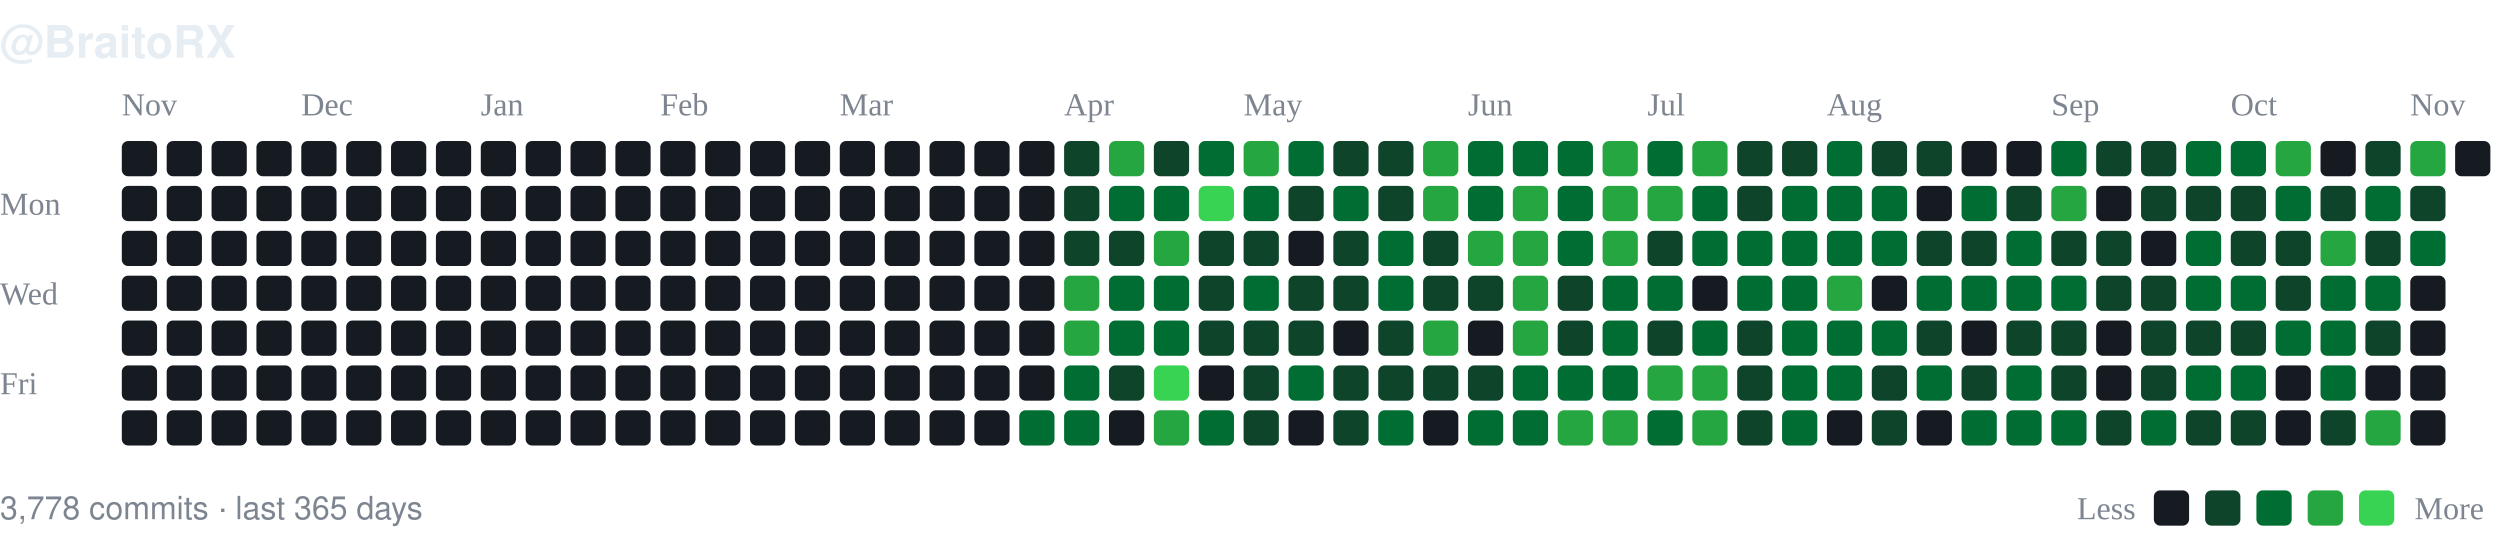
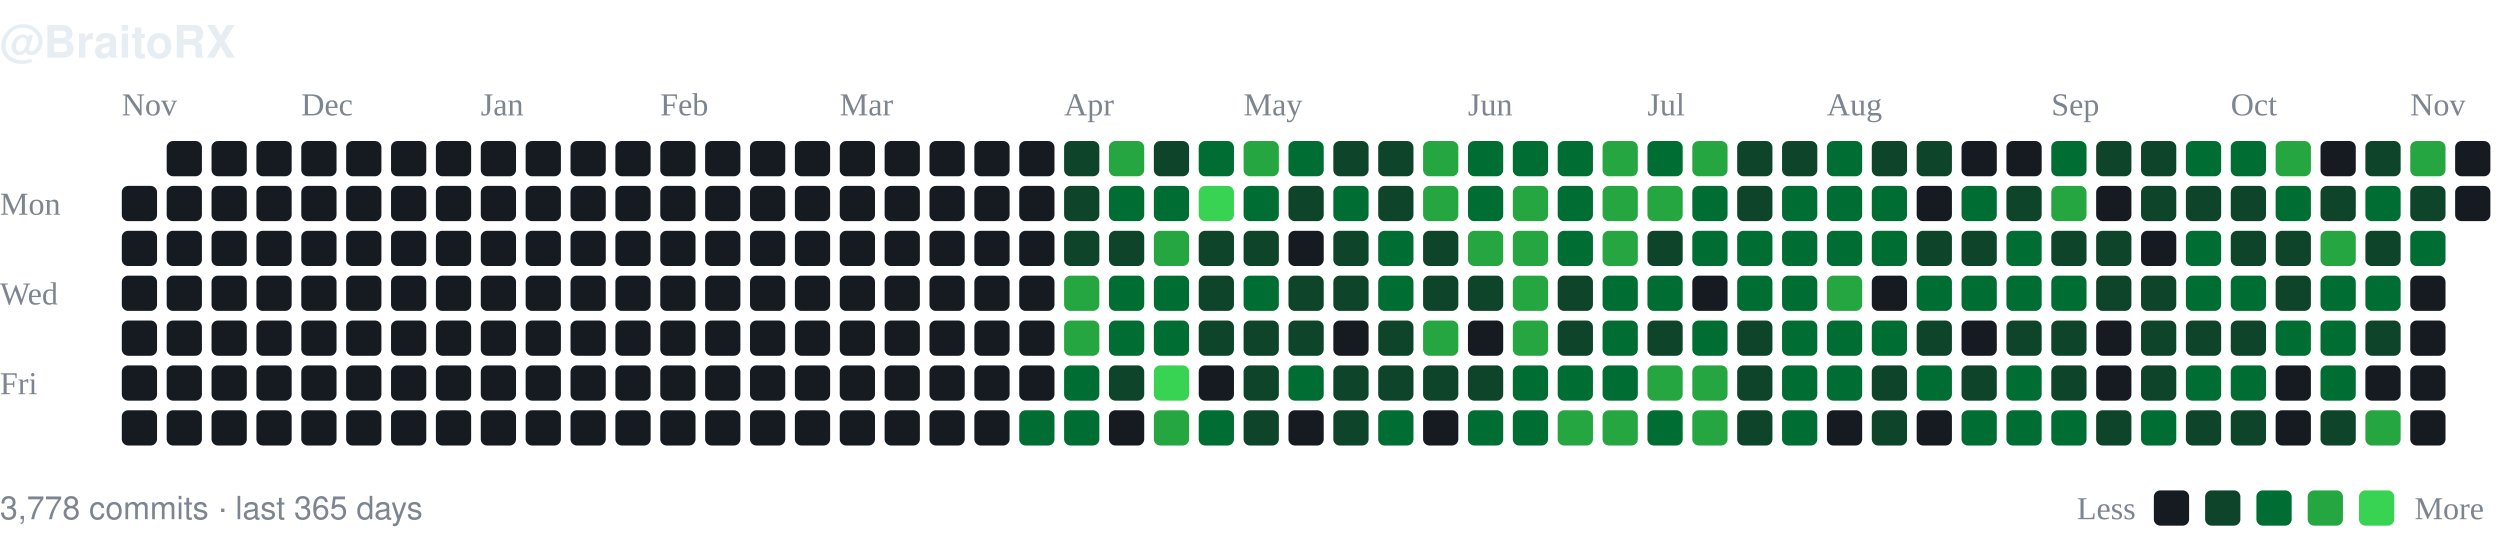
<svg xmlns="http://www.w3.org/2000/svg" width="780" height="170" viewBox="0 0 780 170" role="img">
  <text x="0" y="18" font-size="14" font-weight="600" fill="#e6edf3" font-family="ui-sans-serif,-apple-system,Segoe UI,Helvetica,Arial,sans-serif">@BraitoRX</text>
  <text x="0" y="67" font-size="10" fill="#7d8590">Mon</text>
  <text x="0" y="95" font-size="10" fill="#7d8590">Wed</text>
  <text x="0" y="123" font-size="10" fill="#7d8590">Fri</text>
  <text x="38" y="36" font-size="10" fill="#7d8590">Nov</text>
-   <rect x="38" y="44" width="11" height="11" rx="2" fill="#161b22" />
  <rect x="38" y="58" width="11" height="11" rx="2" fill="#161b22" />
  <rect x="38" y="72" width="11" height="11" rx="2" fill="#161b22" />
  <rect x="38" y="86" width="11" height="11" rx="2" fill="#161b22" />
  <rect x="38" y="100" width="11" height="11" rx="2" fill="#161b22" />
  <rect x="38" y="114" width="11" height="11" rx="2" fill="#161b22" />
  <rect x="38" y="128" width="11" height="11" rx="2" fill="#161b22" />
  <rect x="52" y="44" width="11" height="11" rx="2" fill="#161b22" />
  <rect x="52" y="58" width="11" height="11" rx="2" fill="#161b22" />
  <rect x="52" y="72" width="11" height="11" rx="2" fill="#161b22" />
  <rect x="52" y="86" width="11" height="11" rx="2" fill="#161b22" />
  <rect x="52" y="100" width="11" height="11" rx="2" fill="#161b22" />
  <rect x="52" y="114" width="11" height="11" rx="2" fill="#161b22" />
  <rect x="52" y="128" width="11" height="11" rx="2" fill="#161b22" />
  <rect x="66" y="44" width="11" height="11" rx="2" fill="#161b22" />
  <rect x="66" y="58" width="11" height="11" rx="2" fill="#161b22" />
  <rect x="66" y="72" width="11" height="11" rx="2" fill="#161b22" />
  <rect x="66" y="86" width="11" height="11" rx="2" fill="#161b22" />
  <rect x="66" y="100" width="11" height="11" rx="2" fill="#161b22" />
  <rect x="66" y="114" width="11" height="11" rx="2" fill="#161b22" />
  <rect x="66" y="128" width="11" height="11" rx="2" fill="#161b22" />
  <rect x="80" y="44" width="11" height="11" rx="2" fill="#161b22" />
  <rect x="80" y="58" width="11" height="11" rx="2" fill="#161b22" />
  <rect x="80" y="72" width="11" height="11" rx="2" fill="#161b22" />
  <rect x="80" y="86" width="11" height="11" rx="2" fill="#161b22" />
  <rect x="80" y="100" width="11" height="11" rx="2" fill="#161b22" />
  <rect x="80" y="114" width="11" height="11" rx="2" fill="#161b22" />
  <rect x="80" y="128" width="11" height="11" rx="2" fill="#161b22" />
  <text x="94" y="36" font-size="10" fill="#7d8590">Dec</text>
  <rect x="94" y="44" width="11" height="11" rx="2" fill="#161b22" />
  <rect x="94" y="58" width="11" height="11" rx="2" fill="#161b22" />
  <rect x="94" y="72" width="11" height="11" rx="2" fill="#161b22" />
  <rect x="94" y="86" width="11" height="11" rx="2" fill="#161b22" />
  <rect x="94" y="100" width="11" height="11" rx="2" fill="#161b22" />
  <rect x="94" y="114" width="11" height="11" rx="2" fill="#161b22" />
  <rect x="94" y="128" width="11" height="11" rx="2" fill="#161b22" />
  <rect x="108" y="44" width="11" height="11" rx="2" fill="#161b22" />
  <rect x="108" y="58" width="11" height="11" rx="2" fill="#161b22" />
  <rect x="108" y="72" width="11" height="11" rx="2" fill="#161b22" />
  <rect x="108" y="86" width="11" height="11" rx="2" fill="#161b22" />
  <rect x="108" y="100" width="11" height="11" rx="2" fill="#161b22" />
  <rect x="108" y="114" width="11" height="11" rx="2" fill="#161b22" />
  <rect x="108" y="128" width="11" height="11" rx="2" fill="#161b22" />
  <rect x="122" y="44" width="11" height="11" rx="2" fill="#161b22" />
  <rect x="122" y="58" width="11" height="11" rx="2" fill="#161b22" />
  <rect x="122" y="72" width="11" height="11" rx="2" fill="#161b22" />
  <rect x="122" y="86" width="11" height="11" rx="2" fill="#161b22" />
  <rect x="122" y="100" width="11" height="11" rx="2" fill="#161b22" />
  <rect x="122" y="114" width="11" height="11" rx="2" fill="#161b22" />
  <rect x="122" y="128" width="11" height="11" rx="2" fill="#161b22" />
  <rect x="136" y="44" width="11" height="11" rx="2" fill="#161b22" />
  <rect x="136" y="58" width="11" height="11" rx="2" fill="#161b22" />
  <rect x="136" y="72" width="11" height="11" rx="2" fill="#161b22" />
  <rect x="136" y="86" width="11" height="11" rx="2" fill="#161b22" />
  <rect x="136" y="100" width="11" height="11" rx="2" fill="#161b22" />
  <rect x="136" y="114" width="11" height="11" rx="2" fill="#161b22" />
  <rect x="136" y="128" width="11" height="11" rx="2" fill="#161b22" />
  <text x="150" y="36" font-size="10" fill="#7d8590">Jan</text>
  <rect x="150" y="44" width="11" height="11" rx="2" fill="#161b22" />
  <rect x="150" y="58" width="11" height="11" rx="2" fill="#161b22" />
  <rect x="150" y="72" width="11" height="11" rx="2" fill="#161b22" />
  <rect x="150" y="86" width="11" height="11" rx="2" fill="#161b22" />
  <rect x="150" y="100" width="11" height="11" rx="2" fill="#161b22" />
  <rect x="150" y="114" width="11" height="11" rx="2" fill="#161b22" />
  <rect x="150" y="128" width="11" height="11" rx="2" fill="#161b22" />
  <rect x="164" y="44" width="11" height="11" rx="2" fill="#161b22" />
  <rect x="164" y="58" width="11" height="11" rx="2" fill="#161b22" />
  <rect x="164" y="72" width="11" height="11" rx="2" fill="#161b22" />
  <rect x="164" y="86" width="11" height="11" rx="2" fill="#161b22" />
  <rect x="164" y="100" width="11" height="11" rx="2" fill="#161b22" />
  <rect x="164" y="114" width="11" height="11" rx="2" fill="#161b22" />
  <rect x="164" y="128" width="11" height="11" rx="2" fill="#161b22" />
  <rect x="178" y="44" width="11" height="11" rx="2" fill="#161b22" />
  <rect x="178" y="58" width="11" height="11" rx="2" fill="#161b22" />
  <rect x="178" y="72" width="11" height="11" rx="2" fill="#161b22" />
  <rect x="178" y="86" width="11" height="11" rx="2" fill="#161b22" />
  <rect x="178" y="100" width="11" height="11" rx="2" fill="#161b22" />
  <rect x="178" y="114" width="11" height="11" rx="2" fill="#161b22" />
  <rect x="178" y="128" width="11" height="11" rx="2" fill="#161b22" />
  <rect x="192" y="44" width="11" height="11" rx="2" fill="#161b22" />
  <rect x="192" y="58" width="11" height="11" rx="2" fill="#161b22" />
  <rect x="192" y="72" width="11" height="11" rx="2" fill="#161b22" />
  <rect x="192" y="86" width="11" height="11" rx="2" fill="#161b22" />
  <rect x="192" y="100" width="11" height="11" rx="2" fill="#161b22" />
  <rect x="192" y="114" width="11" height="11" rx="2" fill="#161b22" />
  <rect x="192" y="128" width="11" height="11" rx="2" fill="#161b22" />
  <text x="206" y="36" font-size="10" fill="#7d8590">Feb</text>
  <rect x="206" y="44" width="11" height="11" rx="2" fill="#161b22" />
  <rect x="206" y="58" width="11" height="11" rx="2" fill="#161b22" />
  <rect x="206" y="72" width="11" height="11" rx="2" fill="#161b22" />
  <rect x="206" y="86" width="11" height="11" rx="2" fill="#161b22" />
  <rect x="206" y="100" width="11" height="11" rx="2" fill="#161b22" />
  <rect x="206" y="114" width="11" height="11" rx="2" fill="#161b22" />
  <rect x="206" y="128" width="11" height="11" rx="2" fill="#161b22" />
  <rect x="220" y="44" width="11" height="11" rx="2" fill="#161b22" />
  <rect x="220" y="58" width="11" height="11" rx="2" fill="#161b22" />
  <rect x="220" y="72" width="11" height="11" rx="2" fill="#161b22" />
  <rect x="220" y="86" width="11" height="11" rx="2" fill="#161b22" />
  <rect x="220" y="100" width="11" height="11" rx="2" fill="#161b22" />
  <rect x="220" y="114" width="11" height="11" rx="2" fill="#161b22" />
  <rect x="220" y="128" width="11" height="11" rx="2" fill="#161b22" />
  <rect x="234" y="44" width="11" height="11" rx="2" fill="#161b22" />
  <rect x="234" y="58" width="11" height="11" rx="2" fill="#161b22" />
  <rect x="234" y="72" width="11" height="11" rx="2" fill="#161b22" />
  <rect x="234" y="86" width="11" height="11" rx="2" fill="#161b22" />
  <rect x="234" y="100" width="11" height="11" rx="2" fill="#161b22" />
  <rect x="234" y="114" width="11" height="11" rx="2" fill="#161b22" />
  <rect x="234" y="128" width="11" height="11" rx="2" fill="#161b22" />
  <rect x="248" y="44" width="11" height="11" rx="2" fill="#161b22" />
  <rect x="248" y="58" width="11" height="11" rx="2" fill="#161b22" />
  <rect x="248" y="72" width="11" height="11" rx="2" fill="#161b22" />
  <rect x="248" y="86" width="11" height="11" rx="2" fill="#161b22" />
  <rect x="248" y="100" width="11" height="11" rx="2" fill="#161b22" />
  <rect x="248" y="114" width="11" height="11" rx="2" fill="#161b22" />
  <rect x="248" y="128" width="11" height="11" rx="2" fill="#161b22" />
  <text x="262" y="36" font-size="10" fill="#7d8590">Mar</text>
  <rect x="262" y="44" width="11" height="11" rx="2" fill="#161b22" />
  <rect x="262" y="58" width="11" height="11" rx="2" fill="#161b22" />
  <rect x="262" y="72" width="11" height="11" rx="2" fill="#161b22" />
  <rect x="262" y="86" width="11" height="11" rx="2" fill="#161b22" />
  <rect x="262" y="100" width="11" height="11" rx="2" fill="#161b22" />
  <rect x="262" y="114" width="11" height="11" rx="2" fill="#161b22" />
  <rect x="262" y="128" width="11" height="11" rx="2" fill="#161b22" />
  <rect x="276" y="44" width="11" height="11" rx="2" fill="#161b22" />
  <rect x="276" y="58" width="11" height="11" rx="2" fill="#161b22" />
  <rect x="276" y="72" width="11" height="11" rx="2" fill="#161b22" />
  <rect x="276" y="86" width="11" height="11" rx="2" fill="#161b22" />
  <rect x="276" y="100" width="11" height="11" rx="2" fill="#161b22" />
  <rect x="276" y="114" width="11" height="11" rx="2" fill="#161b22" />
  <rect x="276" y="128" width="11" height="11" rx="2" fill="#161b22" />
  <rect x="290" y="44" width="11" height="11" rx="2" fill="#161b22" />
  <rect x="290" y="58" width="11" height="11" rx="2" fill="#161b22" />
  <rect x="290" y="72" width="11" height="11" rx="2" fill="#161b22" />
  <rect x="290" y="86" width="11" height="11" rx="2" fill="#161b22" />
  <rect x="290" y="100" width="11" height="11" rx="2" fill="#161b22" />
  <rect x="290" y="114" width="11" height="11" rx="2" fill="#161b22" />
  <rect x="290" y="128" width="11" height="11" rx="2" fill="#161b22" />
  <rect x="304" y="44" width="11" height="11" rx="2" fill="#161b22" />
  <rect x="304" y="58" width="11" height="11" rx="2" fill="#161b22" />
  <rect x="304" y="72" width="11" height="11" rx="2" fill="#161b22" />
  <rect x="304" y="86" width="11" height="11" rx="2" fill="#161b22" />
  <rect x="304" y="100" width="11" height="11" rx="2" fill="#161b22" />
  <rect x="304" y="114" width="11" height="11" rx="2" fill="#161b22" />
  <rect x="304" y="128" width="11" height="11" rx="2" fill="#161b22" />
  <rect x="318" y="44" width="11" height="11" rx="2" fill="#161b22" />
  <rect x="318" y="58" width="11" height="11" rx="2" fill="#161b22" />
  <rect x="318" y="72" width="11" height="11" rx="2" fill="#161b22" />
  <rect x="318" y="86" width="11" height="11" rx="2" fill="#161b22" />
  <rect x="318" y="100" width="11" height="11" rx="2" fill="#161b22" />
  <rect x="318" y="114" width="11" height="11" rx="2" fill="#161b22" />
  <rect x="318" y="128" width="11" height="11" rx="2" fill="#006d32" />
  <text x="332" y="36" font-size="10" fill="#7d8590">Apr</text>
  <rect x="332" y="44" width="11" height="11" rx="2" fill="#0e4429" />
  <rect x="332" y="58" width="11" height="11" rx="2" fill="#0e4429" />
  <rect x="332" y="72" width="11" height="11" rx="2" fill="#0e4429" />
  <rect x="332" y="86" width="11" height="11" rx="2" fill="#26a641" />
  <rect x="332" y="100" width="11" height="11" rx="2" fill="#26a641" />
  <rect x="332" y="114" width="11" height="11" rx="2" fill="#006d32" />
  <rect x="332" y="128" width="11" height="11" rx="2" fill="#006d32" />
  <rect x="346" y="44" width="11" height="11" rx="2" fill="#26a641" />
  <rect x="346" y="58" width="11" height="11" rx="2" fill="#006d32" />
  <rect x="346" y="72" width="11" height="11" rx="2" fill="#0e4429" />
  <rect x="346" y="86" width="11" height="11" rx="2" fill="#006d32" />
  <rect x="346" y="100" width="11" height="11" rx="2" fill="#006d32" />
  <rect x="346" y="114" width="11" height="11" rx="2" fill="#0e4429" />
  <rect x="346" y="128" width="11" height="11" rx="2" fill="#161b22" />
  <rect x="360" y="44" width="11" height="11" rx="2" fill="#0e4429" />
  <rect x="360" y="58" width="11" height="11" rx="2" fill="#006d32" />
  <rect x="360" y="72" width="11" height="11" rx="2" fill="#26a641" />
  <rect x="360" y="86" width="11" height="11" rx="2" fill="#006d32" />
  <rect x="360" y="100" width="11" height="11" rx="2" fill="#006d32" />
  <rect x="360" y="114" width="11" height="11" rx="2" fill="#39d353" />
  <rect x="360" y="128" width="11" height="11" rx="2" fill="#26a641" />
  <rect x="374" y="44" width="11" height="11" rx="2" fill="#006d32" />
  <rect x="374" y="58" width="11" height="11" rx="2" fill="#39d353" />
  <rect x="374" y="72" width="11" height="11" rx="2" fill="#0e4429" />
  <rect x="374" y="86" width="11" height="11" rx="2" fill="#0e4429" />
  <rect x="374" y="100" width="11" height="11" rx="2" fill="#0e4429" />
  <rect x="374" y="114" width="11" height="11" rx="2" fill="#161b22" />
  <rect x="374" y="128" width="11" height="11" rx="2" fill="#006d32" />
  <text x="388" y="36" font-size="10" fill="#7d8590">May</text>
  <rect x="388" y="44" width="11" height="11" rx="2" fill="#26a641" />
  <rect x="388" y="58" width="11" height="11" rx="2" fill="#006d32" />
  <rect x="388" y="72" width="11" height="11" rx="2" fill="#0e4429" />
  <rect x="388" y="86" width="11" height="11" rx="2" fill="#006d32" />
  <rect x="388" y="100" width="11" height="11" rx="2" fill="#0e4429" />
  <rect x="388" y="114" width="11" height="11" rx="2" fill="#0e4429" />
  <rect x="388" y="128" width="11" height="11" rx="2" fill="#0e4429" />
  <rect x="402" y="44" width="11" height="11" rx="2" fill="#006d32" />
  <rect x="402" y="58" width="11" height="11" rx="2" fill="#0e4429" />
  <rect x="402" y="72" width="11" height="11" rx="2" fill="#161b22" />
  <rect x="402" y="86" width="11" height="11" rx="2" fill="#0e4429" />
  <rect x="402" y="100" width="11" height="11" rx="2" fill="#0e4429" />
  <rect x="402" y="114" width="11" height="11" rx="2" fill="#006d32" />
  <rect x="402" y="128" width="11" height="11" rx="2" fill="#161b22" />
  <rect x="416" y="44" width="11" height="11" rx="2" fill="#0e4429" />
  <rect x="416" y="58" width="11" height="11" rx="2" fill="#006d32" />
  <rect x="416" y="72" width="11" height="11" rx="2" fill="#0e4429" />
  <rect x="416" y="86" width="11" height="11" rx="2" fill="#0e4429" />
  <rect x="416" y="100" width="11" height="11" rx="2" fill="#161b22" />
  <rect x="416" y="114" width="11" height="11" rx="2" fill="#0e4429" />
  <rect x="416" y="128" width="11" height="11" rx="2" fill="#0e4429" />
  <rect x="430" y="44" width="11" height="11" rx="2" fill="#0e4429" />
  <rect x="430" y="58" width="11" height="11" rx="2" fill="#0e4429" />
  <rect x="430" y="72" width="11" height="11" rx="2" fill="#006d32" />
  <rect x="430" y="86" width="11" height="11" rx="2" fill="#006d32" />
  <rect x="430" y="100" width="11" height="11" rx="2" fill="#0e4429" />
  <rect x="430" y="114" width="11" height="11" rx="2" fill="#0e4429" />
  <rect x="430" y="128" width="11" height="11" rx="2" fill="#006d32" />
  <rect x="444" y="44" width="11" height="11" rx="2" fill="#26a641" />
  <rect x="444" y="58" width="11" height="11" rx="2" fill="#26a641" />
  <rect x="444" y="72" width="11" height="11" rx="2" fill="#0e4429" />
  <rect x="444" y="86" width="11" height="11" rx="2" fill="#0e4429" />
  <rect x="444" y="100" width="11" height="11" rx="2" fill="#26a641" />
  <rect x="444" y="114" width="11" height="11" rx="2" fill="#0e4429" />
  <rect x="444" y="128" width="11" height="11" rx="2" fill="#161b22" />
  <text x="458" y="36" font-size="10" fill="#7d8590">Jun</text>
  <rect x="458" y="44" width="11" height="11" rx="2" fill="#006d32" />
  <rect x="458" y="58" width="11" height="11" rx="2" fill="#006d32" />
  <rect x="458" y="72" width="11" height="11" rx="2" fill="#26a641" />
  <rect x="458" y="86" width="11" height="11" rx="2" fill="#0e4429" />
  <rect x="458" y="100" width="11" height="11" rx="2" fill="#161b22" />
  <rect x="458" y="114" width="11" height="11" rx="2" fill="#0e4429" />
  <rect x="458" y="128" width="11" height="11" rx="2" fill="#006d32" />
  <rect x="472" y="44" width="11" height="11" rx="2" fill="#006d32" />
  <rect x="472" y="58" width="11" height="11" rx="2" fill="#26a641" />
  <rect x="472" y="72" width="11" height="11" rx="2" fill="#26a641" />
  <rect x="472" y="86" width="11" height="11" rx="2" fill="#26a641" />
  <rect x="472" y="100" width="11" height="11" rx="2" fill="#26a641" />
  <rect x="472" y="114" width="11" height="11" rx="2" fill="#006d32" />
  <rect x="472" y="128" width="11" height="11" rx="2" fill="#006d32" />
  <rect x="486" y="44" width="11" height="11" rx="2" fill="#006d32" />
  <rect x="486" y="58" width="11" height="11" rx="2" fill="#006d32" />
  <rect x="486" y="72" width="11" height="11" rx="2" fill="#006d32" />
  <rect x="486" y="86" width="11" height="11" rx="2" fill="#0e4429" />
  <rect x="486" y="100" width="11" height="11" rx="2" fill="#0e4429" />
  <rect x="486" y="114" width="11" height="11" rx="2" fill="#006d32" />
  <rect x="486" y="128" width="11" height="11" rx="2" fill="#26a641" />
  <rect x="500" y="44" width="11" height="11" rx="2" fill="#26a641" />
  <rect x="500" y="58" width="11" height="11" rx="2" fill="#26a641" />
  <rect x="500" y="72" width="11" height="11" rx="2" fill="#26a641" />
  <rect x="500" y="86" width="11" height="11" rx="2" fill="#006d32" />
  <rect x="500" y="100" width="11" height="11" rx="2" fill="#006d32" />
  <rect x="500" y="114" width="11" height="11" rx="2" fill="#006d32" />
  <rect x="500" y="128" width="11" height="11" rx="2" fill="#26a641" />
  <text x="514" y="36" font-size="10" fill="#7d8590">Jul</text>
  <rect x="514" y="44" width="11" height="11" rx="2" fill="#006d32" />
  <rect x="514" y="58" width="11" height="11" rx="2" fill="#26a641" />
  <rect x="514" y="72" width="11" height="11" rx="2" fill="#0e4429" />
  <rect x="514" y="86" width="11" height="11" rx="2" fill="#006d32" />
  <rect x="514" y="100" width="11" height="11" rx="2" fill="#0e4429" />
  <rect x="514" y="114" width="11" height="11" rx="2" fill="#26a641" />
  <rect x="514" y="128" width="11" height="11" rx="2" fill="#006d32" />
  <rect x="528" y="44" width="11" height="11" rx="2" fill="#26a641" />
  <rect x="528" y="58" width="11" height="11" rx="2" fill="#006d32" />
  <rect x="528" y="72" width="11" height="11" rx="2" fill="#006d32" />
  <rect x="528" y="86" width="11" height="11" rx="2" fill="#161b22" />
  <rect x="528" y="100" width="11" height="11" rx="2" fill="#006d32" />
  <rect x="528" y="114" width="11" height="11" rx="2" fill="#26a641" />
  <rect x="528" y="128" width="11" height="11" rx="2" fill="#26a641" />
  <rect x="542" y="44" width="11" height="11" rx="2" fill="#0e4429" />
  <rect x="542" y="58" width="11" height="11" rx="2" fill="#0e4429" />
  <rect x="542" y="72" width="11" height="11" rx="2" fill="#006d32" />
  <rect x="542" y="86" width="11" height="11" rx="2" fill="#006d32" />
  <rect x="542" y="100" width="11" height="11" rx="2" fill="#0e4429" />
  <rect x="542" y="114" width="11" height="11" rx="2" fill="#0e4429" />
  <rect x="542" y="128" width="11" height="11" rx="2" fill="#0e4429" />
  <rect x="556" y="44" width="11" height="11" rx="2" fill="#0e4429" />
  <rect x="556" y="58" width="11" height="11" rx="2" fill="#006d32" />
  <rect x="556" y="72" width="11" height="11" rx="2" fill="#006d32" />
  <rect x="556" y="86" width="11" height="11" rx="2" fill="#006d32" />
  <rect x="556" y="100" width="11" height="11" rx="2" fill="#006d32" />
  <rect x="556" y="114" width="11" height="11" rx="2" fill="#006d32" />
  <rect x="556" y="128" width="11" height="11" rx="2" fill="#006d32" />
  <text x="570" y="36" font-size="10" fill="#7d8590">Aug</text>
  <rect x="570" y="44" width="11" height="11" rx="2" fill="#006d32" />
  <rect x="570" y="58" width="11" height="11" rx="2" fill="#006d32" />
  <rect x="570" y="72" width="11" height="11" rx="2" fill="#006d32" />
  <rect x="570" y="86" width="11" height="11" rx="2" fill="#26a641" />
  <rect x="570" y="100" width="11" height="11" rx="2" fill="#006d32" />
  <rect x="570" y="114" width="11" height="11" rx="2" fill="#006d32" />
  <rect x="570" y="128" width="11" height="11" rx="2" fill="#161b22" />
  <rect x="584" y="44" width="11" height="11" rx="2" fill="#0e4429" />
  <rect x="584" y="58" width="11" height="11" rx="2" fill="#006d32" />
  <rect x="584" y="72" width="11" height="11" rx="2" fill="#006d32" />
  <rect x="584" y="86" width="11" height="11" rx="2" fill="#161b22" />
  <rect x="584" y="100" width="11" height="11" rx="2" fill="#006d32" />
  <rect x="584" y="114" width="11" height="11" rx="2" fill="#0e4429" />
  <rect x="584" y="128" width="11" height="11" rx="2" fill="#0e4429" />
  <rect x="598" y="44" width="11" height="11" rx="2" fill="#0e4429" />
  <rect x="598" y="58" width="11" height="11" rx="2" fill="#161b22" />
  <rect x="598" y="72" width="11" height="11" rx="2" fill="#0e4429" />
  <rect x="598" y="86" width="11" height="11" rx="2" fill="#006d32" />
  <rect x="598" y="100" width="11" height="11" rx="2" fill="#0e4429" />
  <rect x="598" y="114" width="11" height="11" rx="2" fill="#006d32" />
  <rect x="598" y="128" width="11" height="11" rx="2" fill="#161b22" />
  <rect x="612" y="44" width="11" height="11" rx="2" fill="#161b22" />
  <rect x="612" y="58" width="11" height="11" rx="2" fill="#006d32" />
  <rect x="612" y="72" width="11" height="11" rx="2" fill="#0e4429" />
  <rect x="612" y="86" width="11" height="11" rx="2" fill="#006d32" />
  <rect x="612" y="100" width="11" height="11" rx="2" fill="#161b22" />
  <rect x="612" y="114" width="11" height="11" rx="2" fill="#0e4429" />
  <rect x="612" y="128" width="11" height="11" rx="2" fill="#006d32" />
  <rect x="626" y="44" width="11" height="11" rx="2" fill="#161b22" />
  <rect x="626" y="58" width="11" height="11" rx="2" fill="#0e4429" />
  <rect x="626" y="72" width="11" height="11" rx="2" fill="#006d32" />
  <rect x="626" y="86" width="11" height="11" rx="2" fill="#006d32" />
  <rect x="626" y="100" width="11" height="11" rx="2" fill="#0e4429" />
  <rect x="626" y="114" width="11" height="11" rx="2" fill="#006d32" />
  <rect x="626" y="128" width="11" height="11" rx="2" fill="#006d32" />
  <text x="640" y="36" font-size="10" fill="#7d8590">Sep</text>
  <rect x="640" y="44" width="11" height="11" rx="2" fill="#006d32" />
  <rect x="640" y="58" width="11" height="11" rx="2" fill="#26a641" />
  <rect x="640" y="72" width="11" height="11" rx="2" fill="#0e4429" />
  <rect x="640" y="86" width="11" height="11" rx="2" fill="#006d32" />
  <rect x="640" y="100" width="11" height="11" rx="2" fill="#0e4429" />
  <rect x="640" y="114" width="11" height="11" rx="2" fill="#0e4429" />
  <rect x="640" y="128" width="11" height="11" rx="2" fill="#006d32" />
  <rect x="654" y="44" width="11" height="11" rx="2" fill="#0e4429" />
  <rect x="654" y="58" width="11" height="11" rx="2" fill="#161b22" />
  <rect x="654" y="72" width="11" height="11" rx="2" fill="#0e4429" />
  <rect x="654" y="86" width="11" height="11" rx="2" fill="#0e4429" />
  <rect x="654" y="100" width="11" height="11" rx="2" fill="#161b22" />
  <rect x="654" y="114" width="11" height="11" rx="2" fill="#161b22" />
  <rect x="654" y="128" width="11" height="11" rx="2" fill="#0e4429" />
  <rect x="668" y="44" width="11" height="11" rx="2" fill="#0e4429" />
  <rect x="668" y="58" width="11" height="11" rx="2" fill="#0e4429" />
  <rect x="668" y="72" width="11" height="11" rx="2" fill="#161b22" />
  <rect x="668" y="86" width="11" height="11" rx="2" fill="#0e4429" />
  <rect x="668" y="100" width="11" height="11" rx="2" fill="#0e4429" />
  <rect x="668" y="114" width="11" height="11" rx="2" fill="#0e4429" />
  <rect x="668" y="128" width="11" height="11" rx="2" fill="#006d32" />
  <rect x="682" y="44" width="11" height="11" rx="2" fill="#006d32" />
  <rect x="682" y="58" width="11" height="11" rx="2" fill="#0e4429" />
  <rect x="682" y="72" width="11" height="11" rx="2" fill="#006d32" />
  <rect x="682" y="86" width="11" height="11" rx="2" fill="#006d32" />
  <rect x="682" y="100" width="11" height="11" rx="2" fill="#0e4429" />
  <rect x="682" y="114" width="11" height="11" rx="2" fill="#006d32" />
  <rect x="682" y="128" width="11" height="11" rx="2" fill="#0e4429" />
  <text x="696" y="36" font-size="10" fill="#7d8590">Oct</text>
  <rect x="696" y="44" width="11" height="11" rx="2" fill="#006d32" />
  <rect x="696" y="58" width="11" height="11" rx="2" fill="#0e4429" />
  <rect x="696" y="72" width="11" height="11" rx="2" fill="#0e4429" />
  <rect x="696" y="86" width="11" height="11" rx="2" fill="#006d32" />
  <rect x="696" y="100" width="11" height="11" rx="2" fill="#0e4429" />
  <rect x="696" y="114" width="11" height="11" rx="2" fill="#006d32" />
  <rect x="696" y="128" width="11" height="11" rx="2" fill="#0e4429" />
  <rect x="710" y="44" width="11" height="11" rx="2" fill="#26a641" />
  <rect x="710" y="58" width="11" height="11" rx="2" fill="#006d32" />
  <rect x="710" y="72" width="11" height="11" rx="2" fill="#0e4429" />
  <rect x="710" y="86" width="11" height="11" rx="2" fill="#0e4429" />
  <rect x="710" y="100" width="11" height="11" rx="2" fill="#006d32" />
  <rect x="710" y="114" width="11" height="11" rx="2" fill="#161b22" />
  <rect x="710" y="128" width="11" height="11" rx="2" fill="#161b22" />
  <rect x="724" y="44" width="11" height="11" rx="2" fill="#161b22" />
  <rect x="724" y="58" width="11" height="11" rx="2" fill="#0e4429" />
  <rect x="724" y="72" width="11" height="11" rx="2" fill="#26a641" />
  <rect x="724" y="86" width="11" height="11" rx="2" fill="#006d32" />
  <rect x="724" y="100" width="11" height="11" rx="2" fill="#006d32" />
  <rect x="724" y="114" width="11" height="11" rx="2" fill="#006d32" />
  <rect x="724" y="128" width="11" height="11" rx="2" fill="#0e4429" />
  <rect x="738" y="44" width="11" height="11" rx="2" fill="#0e4429" />
  <rect x="738" y="58" width="11" height="11" rx="2" fill="#006d32" />
  <rect x="738" y="72" width="11" height="11" rx="2" fill="#0e4429" />
  <rect x="738" y="86" width="11" height="11" rx="2" fill="#006d32" />
  <rect x="738" y="100" width="11" height="11" rx="2" fill="#0e4429" />
  <rect x="738" y="114" width="11" height="11" rx="2" fill="#161b22" />
  <rect x="738" y="128" width="11" height="11" rx="2" fill="#26a641" />
  <text x="752" y="36" font-size="10" fill="#7d8590">Nov</text>
  <rect x="752" y="44" width="11" height="11" rx="2" fill="#26a641" />
  <rect x="752" y="58" width="11" height="11" rx="2" fill="#0e4429" />
  <rect x="752" y="72" width="11" height="11" rx="2" fill="#006d32" />
  <rect x="752" y="86" width="11" height="11" rx="2" fill="#161b22" />
  <rect x="752" y="100" width="11" height="11" rx="2" fill="#161b22" />
  <rect x="752" y="114" width="11" height="11" rx="2" fill="#161b22" />
  <rect x="752" y="128" width="11" height="11" rx="2" fill="#161b22" />
  <rect x="766" y="44" width="11" height="11" rx="2" fill="#161b22" />
+   <rect x="766" y="58" width="11" height="11" rx="2" fill="#161b22" />
  <text x="648" y="162" font-size="10" fill="#7d8590">Less</text>
  <rect x="672" y="153" width="11" height="11" rx="2" fill="#161b22" />
  <rect x="688" y="153" width="11" height="11" rx="2" fill="#0e4429" />
  <rect x="704" y="153" width="11" height="11" rx="2" fill="#006d32" />
  <rect x="720" y="153" width="11" height="11" rx="2" fill="#26a641" />
  <rect x="736" y="153" width="11" height="11" rx="2" fill="#39d353" />
  <text x="775" y="162" font-size="10" fill="#7d8590" text-anchor="end">More</text>
  <text x="0" y="162" font-size="10" fill="#7d8590" font-family="ui-sans-serif,-apple-system,Segoe UI,Helvetica,Arial,sans-serif">3,778 commits · last 365 days</text>
</svg>
